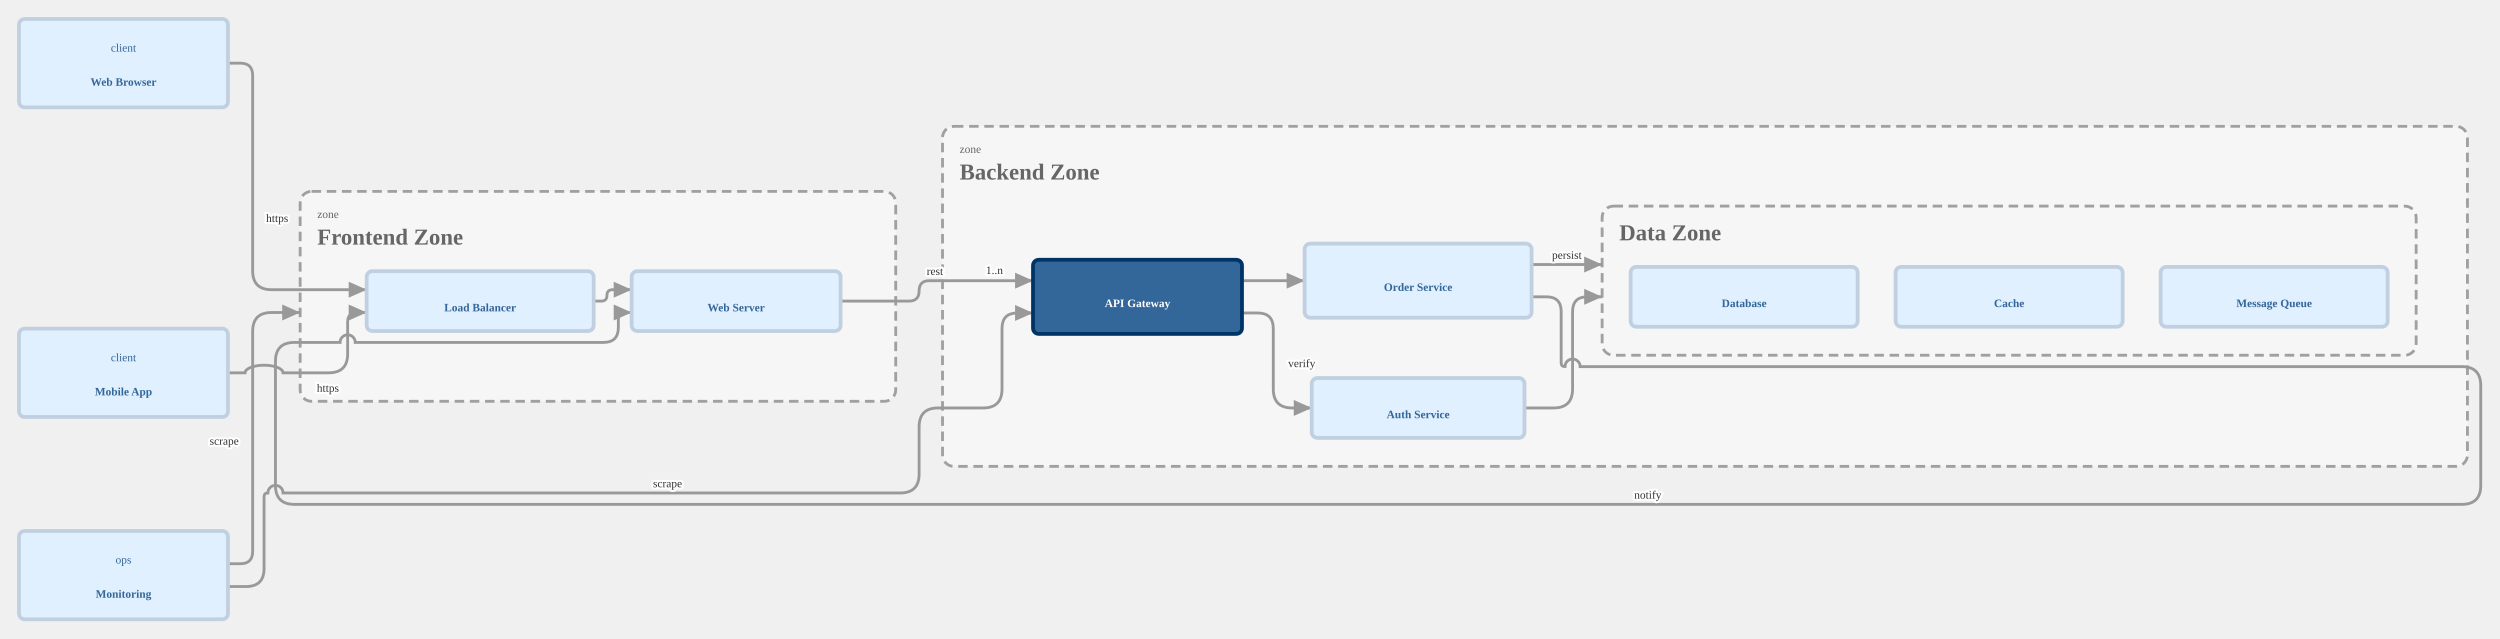
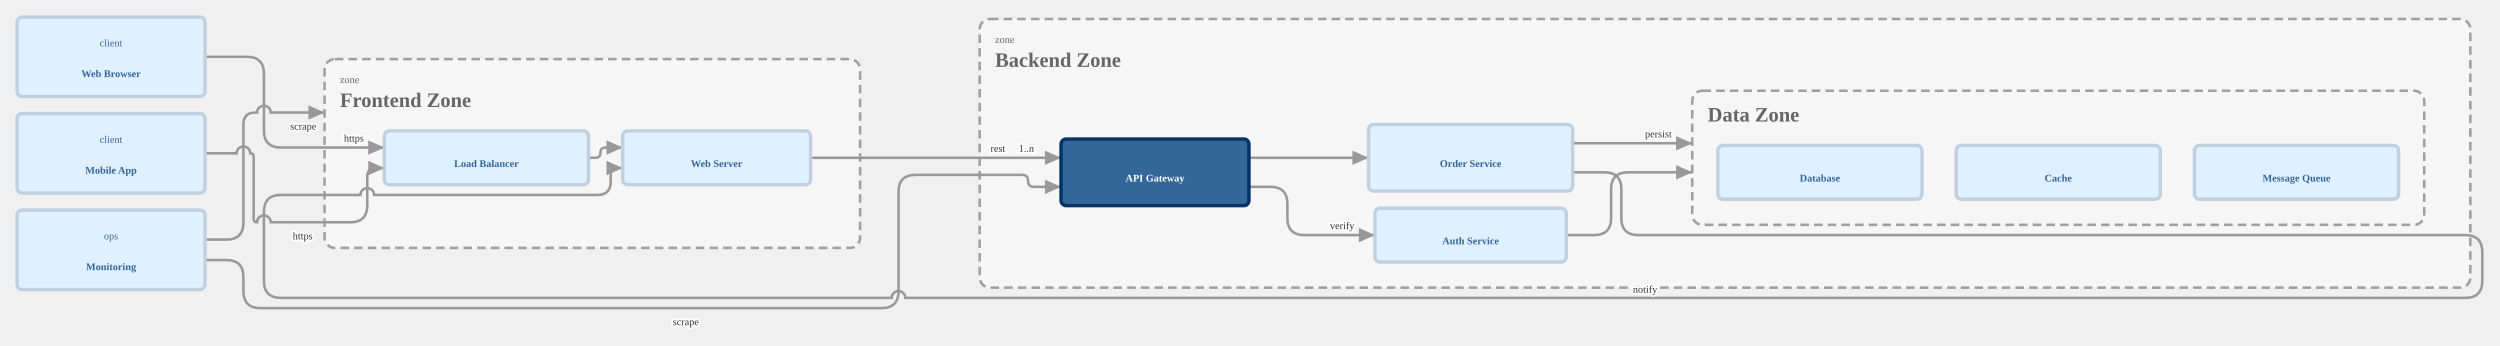
- <svg xmlns="http://www.w3.org/2000/svg" xmlns:xlink="http://www.w3.org/1999/xlink" viewBox="20 20 2632 672" width="2632" height="672">
+ <svg xmlns="http://www.w3.org/2000/svg" xmlns:xlink="http://www.w3.org/1999/xlink" viewBox="20 20 2927 404" width="2927" height="404">
  <defs>
    <style>
.gradia-1b78e744 { fill: none; stroke: #999999; stroke-width: 3 }
.gradia-72a34555 { fill: #999999 }
+ .gradia-8a894d87 { font-family: var(--gradia-font-family, 'Helvetica'), ui-sans-serif, -apple-system, Helvetica, Arial, sans-serif; font-size: var(--gradia-size-font-edge, 16px); text-anchor: end; fill: #333333; stroke: var(--gradia-color-edge-halo, #ffffff); stroke-width: 4.5; paint-order: stroke; stroke-linejoin: round }
.gradia-11dad4ff { font-family: var(--gradia-font-family, 'Helvetica'), ui-sans-serif, -apple-system, Helvetica, Arial, sans-serif; font-size: var(--gradia-size-font-edge, 16px); text-anchor: middle; fill: #333333; stroke: var(--gradia-color-edge-halo, #ffffff); stroke-width: 4.5; paint-order: stroke; stroke-linejoin: round }
.gradia-cc24e345 { font-family: var(--gradia-font-family, 'Helvetica'), ui-sans-serif, -apple-system, Helvetica, Arial, sans-serif; font-size: var(--gradia-size-font-arity, 16px); text-anchor: middle; fill: #333333; stroke: var(--gradia-color-edge-halo, #ffffff); stroke-width: 4.5; paint-order: stroke; stroke-linejoin: round }
.gradia-a6a22853 { fill: #e0f0ff; stroke: #c0d0e0; stroke-width: 4 }
.gradia-776a87aa { font-family: var(--gradia-font-family, 'Helvetica'), ui-sans-serif, -apple-system, Helvetica, Arial, sans-serif; font-size: var(--gradia-size-font-type, 16px); text-anchor: middle; fill: #336699 }
.gradia-769fb48f { font-family: var(--gradia-font-family, 'Helvetica'), ui-sans-serif, -apple-system, Helvetica, Arial, sans-serif; font-size: var(--gradia-size-font-node, 30px); font-weight: 600; text-anchor: middle; fill: #336699 }
.gradia-ceed8dfe { fill: #336699; stroke: #003366; stroke-width: 4 }
.gradia-fc3c7305 { font-family: var(--gradia-font-family, 'Helvetica'), ui-sans-serif, -apple-system, Helvetica, Arial, sans-serif; font-size: var(--gradia-size-font-node, 30px); font-weight: 600; text-anchor: middle; fill: #ffffff }
.gradia-c2ff906f { fill: var(--gradia-color-container-box, #f6f6f6); stroke: var(--gradia-color-container-border, #a0a0a0); stroke-width: 3 }
.gradia-466acfed { font-family: var(--gradia-font-family, 'Helvetica'), ui-sans-serif, -apple-system, Helvetica, Arial, sans-serif; font-size: var(--gradia-size-font-type, 16px); fill: var(--gradia-color-container-name, #666666) }
.gradia-a062cd18 { font-family: var(--gradia-font-family, 'Helvetica'), ui-sans-serif, -apple-system, Helvetica, Arial, sans-serif; font-size: 24px; font-weight: 600; fill: var(--gradia-color-container-name, #666666) }
</style>
    <marker id="gradia-c2294187b9ee-arrow" viewBox="0 0 10 10" refX="9" refY="5" markerWidth="21" markerHeight="21" markerUnits="userSpaceOnUse" orient="auto-start-reverse">
      <path d="M 0 1 L 9 5 L 0 9 z" class="gradia-72a34555" />
    </marker>
  </defs>
  <a href="#frontend" xlink:href="#frontend">
-     <rect x="336" y="221.5" width="627" height="221" rx="12" class="gradia-c2ff906f" stroke-dasharray="10 6" />
-     <text x="354" y="249.5" class="gradia-466acfed">zone</text>
-     <text x="354" y="277.5" class="gradia-a062cd18">Frontend Zone</text>
+     <rect x="400" y="89.25" width="627" height="221" rx="12" class="gradia-c2ff906f" stroke-dasharray="10 6" />
+     <text x="418" y="117.25" class="gradia-466acfed">zone</text>
+     <text x="418" y="145.25" class="gradia-a062cd18">Frontend Zone</text>
  </a>
-   <rect x="1012.28" y="153" width="1605.44" height="358" rx="12" class="gradia-c2ff906f" stroke-dasharray="10 6" />
-   <text x="1030.28" y="181" class="gradia-466acfed">zone</text>
-   <text x="1030.28" y="209" class="gradia-a062cd18">Backend Zone</text>
-   <rect x="1706.72" y="237" width="857" height="157" rx="12" class="gradia-c2ff906f" stroke-dasharray="10 6" />
-   <text x="1724.72" y="273" class="gradia-a062cd18">Data Zone</text>
-   <path d="M 645 337 L 653 337 Q 659 337 659 331 L 659 331 Q 659 325 665 325 L 685 325" class="gradia-1b78e744" marker-end="url(#gradia-c2294187b9ee-arrow)" />
-   <path d="M 1327.56 349.5 L 1344.04 349.5 Q 1360.52 349.5 1360.52 365.98 L 1360.52 429.5 Q 1360.52 449.5 1380.52 449.5 L 1400.98 449.5" class="gradia-1b78e744" marker-end="url(#gradia-c2294187b9ee-arrow)" />
-   <path d="M 1327.56 315.5 L 1393.48 315.5" class="gradia-1b78e744" marker-end="url(#gradia-c2294187b9ee-arrow)" />
-   <path d="M 1632.48 298.5 L 1706.72 298.5" class="gradia-1b78e744" marker-end="url(#gradia-c2294187b9ee-arrow)" />
-   <path d="M 1624.98 449.5 L 1655.6 449.5 Q 1675.6 449.5 1675.6 429.5 L 1675.6 348.06 Q 1675.6 332.5 1691.16 332.5 L 1706.72 332.5" class="gradia-1b78e744" marker-end="url(#gradia-c2294187b9ee-arrow)" />
-   <path d="M 260 86.5 L 273 86.5 Q 286 86.5 286 99.5 L 286 305 Q 286 325 306 325 L 406 325" class="gradia-1b78e744" marker-end="url(#gradia-c2294187b9ee-arrow)" />
-   <path d="M 260 412.5 L 278 412.5 A 20 8 0 0 1 318 412.5 L 366 412.5 Q 386 412.5 386 392.5 L 386 359 Q 386 349 396 349 L 406 349" class="gradia-1b78e744" marker-end="url(#gradia-c2294187b9ee-arrow)" />
-   <path d="M 905 337 L 976.89 337 Q 987.64 337 987.64 326.25 L 987.64 326.25 Q 987.64 315.5 998.39 315.5 L 1107.56 315.5" class="gradia-1b78e744" marker-end="url(#gradia-c2294187b9ee-arrow)" />
-   <path d="M 1632.48 332.5 L 1648.04 332.5 Q 1663.6 332.5 1663.6 348.06 L 1663.6 402 Q 1663.6 406 1667.6 406 L 1667.6 406 A 8 8 0 0 1 1683.6 406 L 2611.72 406 Q 2631.72 406 2631.72 426 L 2631.72 531 Q 2631.72 551 2611.72 551 L 330 551 Q 310 551 310 531 L 310 400.5 Q 310 380.5 330 380.5 L 378 380.5 A 8 8 0 0 1 394 380.5 L 655.25 380.5 Q 671 380.5 671 364.75 L 671 356 Q 671 349 678 349 L 685 349" class="gradia-1b78e744" marker-end="url(#gradia-c2294187b9ee-arrow)" />
-   <path d="M 260 613.5 L 273 613.5 Q 286 613.5 286 600.5 L 286 369 Q 286 349 306 349 L 336 349" class="gradia-1b78e744" marker-end="url(#gradia-c2294187b9ee-arrow)" />
-   <path d="M 260 637.5 L 279 637.5 Q 298 637.5 298 618.5 L 298 543 Q 298 539 302 539 L 302 539 A 8 8 0 0 1 318 539 L 967.64 539 Q 987.64 539 987.64 519 L 987.64 469.5 Q 987.64 449.5 1007.64 449.5 L 1054.92 449.5 Q 1074.92 449.5 1074.92 429.5 L 1074.92 365.82 Q 1074.92 349.5 1091.24 349.5 L 1107.56 349.5" class="gradia-1b78e744" marker-end="url(#gradia-c2294187b9ee-arrow)" />
+   <rect x="1167" y="42.25" width="1745.28" height="314.5" rx="12" class="gradia-c2ff906f" stroke-dasharray="10 6" />
+   <text x="1185" y="70.25" class="gradia-466acfed">zone</text>
+   <text x="1185" y="98.25" class="gradia-a062cd18">Backend Zone</text>
+   <rect x="2001.28" y="126.25" width="857" height="157" rx="12" class="gradia-c2ff906f" stroke-dasharray="10 6" />
+   <text x="2019.28" y="162.25" class="gradia-a062cd18">Data Zone</text>
+   <path d="M 709 204.75 L 717 204.75 Q 723 204.75 723 198.75 L 723 198.75 Q 723 192.75 729 192.75 L 749 192.75" class="gradia-1b78e744" marker-end="url(#gradia-c2294187b9ee-arrow)" />
+   <path d="M 1482.28 238.75 L 1507.28 238.75 Q 1527.28 238.75 1527.28 258.75 L 1527.28 275.25 Q 1527.28 295.25 1547.28 295.25 L 1629.78 295.25" class="gradia-1b78e744" marker-end="url(#gradia-c2294187b9ee-arrow)" />
+   <path d="M 1482.28 204.75 L 1622.28 204.75" class="gradia-1b78e744" marker-end="url(#gradia-c2294187b9ee-arrow)" />
+   <path d="M 1861.28 187.75 L 2001.28 187.75" class="gradia-1b78e744" marker-end="url(#gradia-c2294187b9ee-arrow)" />
+   <path d="M 1853.78 295.25 L 1886.28 295.25 Q 1906.28 295.25 1906.28 275.25 L 1906.28 241.75 Q 1906.28 221.75 1926.28 221.75 L 2001.28 221.75" class="gradia-1b78e744" marker-end="url(#gradia-c2294187b9ee-arrow)" />
+   <path d="M 260 86.5 L 309 86.5 Q 329 86.5 329 106.5 L 329 172.75 Q 329 192.75 349 192.75 L 470 192.75" class="gradia-1b78e744" marker-end="url(#gradia-c2294187b9ee-arrow)" />
+   <path d="M 260 199.5 L 297 199.5 A 8 8 0 0 1 313 199.5 L 313 199.5 Q 317 199.5 317 203.5 L 317 276.25 Q 317 280.25 321 280.25 L 321 280.25 A 8 8 0 0 1 337 280.25 L 430 280.25 Q 450 280.25 450 260.25 L 450 226.75 Q 450 216.75 460 216.75 L 470 216.75" class="gradia-1b78e744" marker-end="url(#gradia-c2294187b9ee-arrow)" />
+   <path d="M 969 204.75 L 1262.28 204.75" class="gradia-1b78e744" marker-end="url(#gradia-c2294187b9ee-arrow)" />
+   <path d="M 1861.28 221.75 L 1898.28 221.75 Q 1918.28 221.75 1918.28 241.75 L 1918.28 275.25 Q 1918.28 295.25 1938.28 295.25 L 2906.28 295.25 Q 2926.28 295.25 2926.28 315.25 L 2926.28 348.75 Q 2926.28 368.75 2906.28 368.75 L 1080 368.75 A 8 8 0 0 0 1064 368.75 L 349 368.75 Q 329 368.75 329 348.75 L 329 268.25 Q 329 248.25 349 248.25 L 442 248.25 A 8 8 0 0 1 458 248.25 L 719.25 248.25 Q 735 248.25 735 232.5 L 735 223.75 Q 735 216.75 742 216.75 L 749 216.75" class="gradia-1b78e744" marker-end="url(#gradia-c2294187b9ee-arrow)" />
+   <path d="M 260 300.5 L 285 300.5 Q 305 300.5 305 280.5 L 305 165.75 Q 305 151.75 319 151.75 L 321 151.75 A 8 8 0 0 1 337 151.75 L 400 151.75" class="gradia-1b78e744" marker-end="url(#gradia-c2294187b9ee-arrow)" />
+   <path d="M 260 324.5 L 285 324.5 Q 305 324.5 305 344.5 L 305 360.75 Q 305 380.75 325 380.75 L 1052 380.75 Q 1072 380.75 1072 360.75 L 1072 244.75 Q 1072 224.75 1092 224.75 L 1216.64 224.75 Q 1223.64 224.75 1223.64 231.75 L 1223.64 231.75 Q 1223.64 238.75 1230.64 238.75 L 1262.28 238.75" class="gradia-1b78e744" marker-end="url(#gradia-c2294187b9ee-arrow)" />
  <rect x="40" y="40" width="220" height="93" rx="6" class="gradia-a6a22853" />
  <text x="150" y="74.3" class="gradia-776a87aa">client</text>
  <text x="150" y="110.3" class="gradia-769fb48f">Web Browser</text>
-   <rect x="40" y="366" width="220" height="93" rx="6" class="gradia-a6a22853" />
-   <text x="150" y="400.3" class="gradia-776a87aa">client</text>
-   <text x="150" y="436.3" class="gradia-769fb48f">Mobile App</text>
-   <rect x="40" y="579" width="220" height="93" rx="6" class="gradia-a6a22853" />
-   <text x="150" y="613.3" class="gradia-776a87aa">ops</text>
-   <text x="150" y="649.3" class="gradia-769fb48f">Monitoring</text>
-   <rect x="406" y="305.5" width="239" height="63" rx="6" class="gradia-a6a22853" />
-   <text x="525.5" y="347.8" class="gradia-769fb48f">Load Balancer</text>
-   <rect x="685" y="305.5" width="220" height="63" rx="6" class="gradia-a6a22853" />
-   <text x="795" y="347.8" class="gradia-769fb48f">Web Server</text>
-   <rect x="1107.56" y="293.5" width="220" height="78" rx="6" class="gradia-ceed8dfe" />
-   <text x="1217.56" y="343.3" class="gradia-fc3c7305">API Gateway</text>
-   <rect x="1400.98" y="418" width="224" height="63" rx="6" class="gradia-a6a22853" />
-   <text x="1512.98" y="460.3" class="gradia-769fb48f">Auth Service</text>
-   <rect x="1393.48" y="276.5" width="239" height="78" rx="6" class="gradia-a6a22853" />
-   <text x="1512.98" y="326.3" class="gradia-769fb48f">Order Service</text>
-   <rect x="1736.72" y="301" width="239" height="63" rx="6" class="gradia-a6a22853" />
-   <text x="1856.22" y="343.3" class="gradia-769fb48f">Database</text>
-   <rect x="2015.72" y="301" width="239" height="63" rx="6" class="gradia-a6a22853" />
-   <text x="2135.22" y="343.3" class="gradia-769fb48f">Cache</text>
-   <rect x="2294.72" y="301" width="239" height="63" rx="6" class="gradia-a6a22853" />
-   <text x="2414.22" y="343.3" class="gradia-769fb48f">Message Queue</text>
-   <text x="1390.48" y="406.5" class="gradia-11dad4ff">verify</text>
-   <text x="1669.6" y="292.5" class="gradia-11dad4ff">persist</text>
-   <text x="311.8" y="253.719" class="gradia-11dad4ff">https</text>
-   <text x="365.2" y="432.5" class="gradia-11dad4ff">https</text>
-   <text x="1004.28" y="309.5" class="gradia-11dad4ff">rest</text>
-   <text x="1754.835" y="545" class="gradia-11dad4ff">notify</text>
-   <text x="256.04" y="488.25" class="gradia-11dad4ff">scrape</text>
-   <text x="722.785" y="533" class="gradia-11dad4ff">scrape</text>
-   <text x="1066.92" y="308.5" class="gradia-cc24e345">1..n</text>
+   <rect x="40" y="153" width="220" height="93" rx="6" class="gradia-a6a22853" />
+   <text x="150" y="187.3" class="gradia-776a87aa">client</text>
+   <text x="150" y="223.3" class="gradia-769fb48f">Mobile App</text>
+   <rect x="40" y="266" width="220" height="93" rx="6" class="gradia-a6a22853" />
+   <text x="150" y="300.3" class="gradia-776a87aa">ops</text>
+   <text x="150" y="336.3" class="gradia-769fb48f">Monitoring</text>
+   <rect x="470" y="173.25" width="239" height="63" rx="6" class="gradia-a6a22853" />
+   <text x="589.5" y="215.55" class="gradia-769fb48f">Load Balancer</text>
+   <rect x="749" y="173.25" width="220" height="63" rx="6" class="gradia-a6a22853" />
+   <text x="859" y="215.55" class="gradia-769fb48f">Web Server</text>
+   <rect x="1262.28" y="182.75" width="220" height="78" rx="6" class="gradia-ceed8dfe" />
+   <text x="1372.28" y="232.55" class="gradia-fc3c7305">API Gateway</text>
+   <rect x="1629.78" y="263.75" width="224" height="63" rx="6" class="gradia-a6a22853" />
+   <text x="1741.78" y="306.05" class="gradia-769fb48f">Auth Service</text>
+   <rect x="1622.28" y="165.75" width="239" height="78" rx="6" class="gradia-a6a22853" />
+   <text x="1741.78" y="215.55" class="gradia-769fb48f">Order Service</text>
+   <rect x="2031.28" y="190.25" width="239" height="63" rx="6" class="gradia-a6a22853" />
+   <text x="2150.78" y="232.55" class="gradia-769fb48f">Database</text>
+   <rect x="2310.28" y="190.25" width="239" height="63" rx="6" class="gradia-a6a22853" />
+   <text x="2429.78" y="232.55" class="gradia-769fb48f">Cache</text>
+   <rect x="2589.28" y="190.25" width="239" height="63" rx="6" class="gradia-a6a22853" />
+   <text x="2708.78" y="232.55" class="gradia-769fb48f">Message Queue</text>
+   <text x="1605.78" y="288.25" class="gradia-8a894d87">verify</text>
+   <text x="1977.28" y="180.75" class="gradia-8a894d87">persist</text>
+   <text x="446" y="185.75" class="gradia-8a894d87">https</text>
+   <text x="1197" y="197.75" class="gradia-8a894d87">rest</text>
+   <text x="374.36" y="300.25" class="gradia-11dad4ff">https</text>
+   <text x="1946.06" y="362.75" class="gradia-11dad4ff">notify</text>
+   <text x="375.04" y="171.75" class="gradia-11dad4ff">scrape</text>
+   <text x="822.952" y="400.75" class="gradia-11dad4ff">scrape</text>
+   <text x="1221.64" y="197.75" class="gradia-cc24e345">1..n</text>
</svg>
